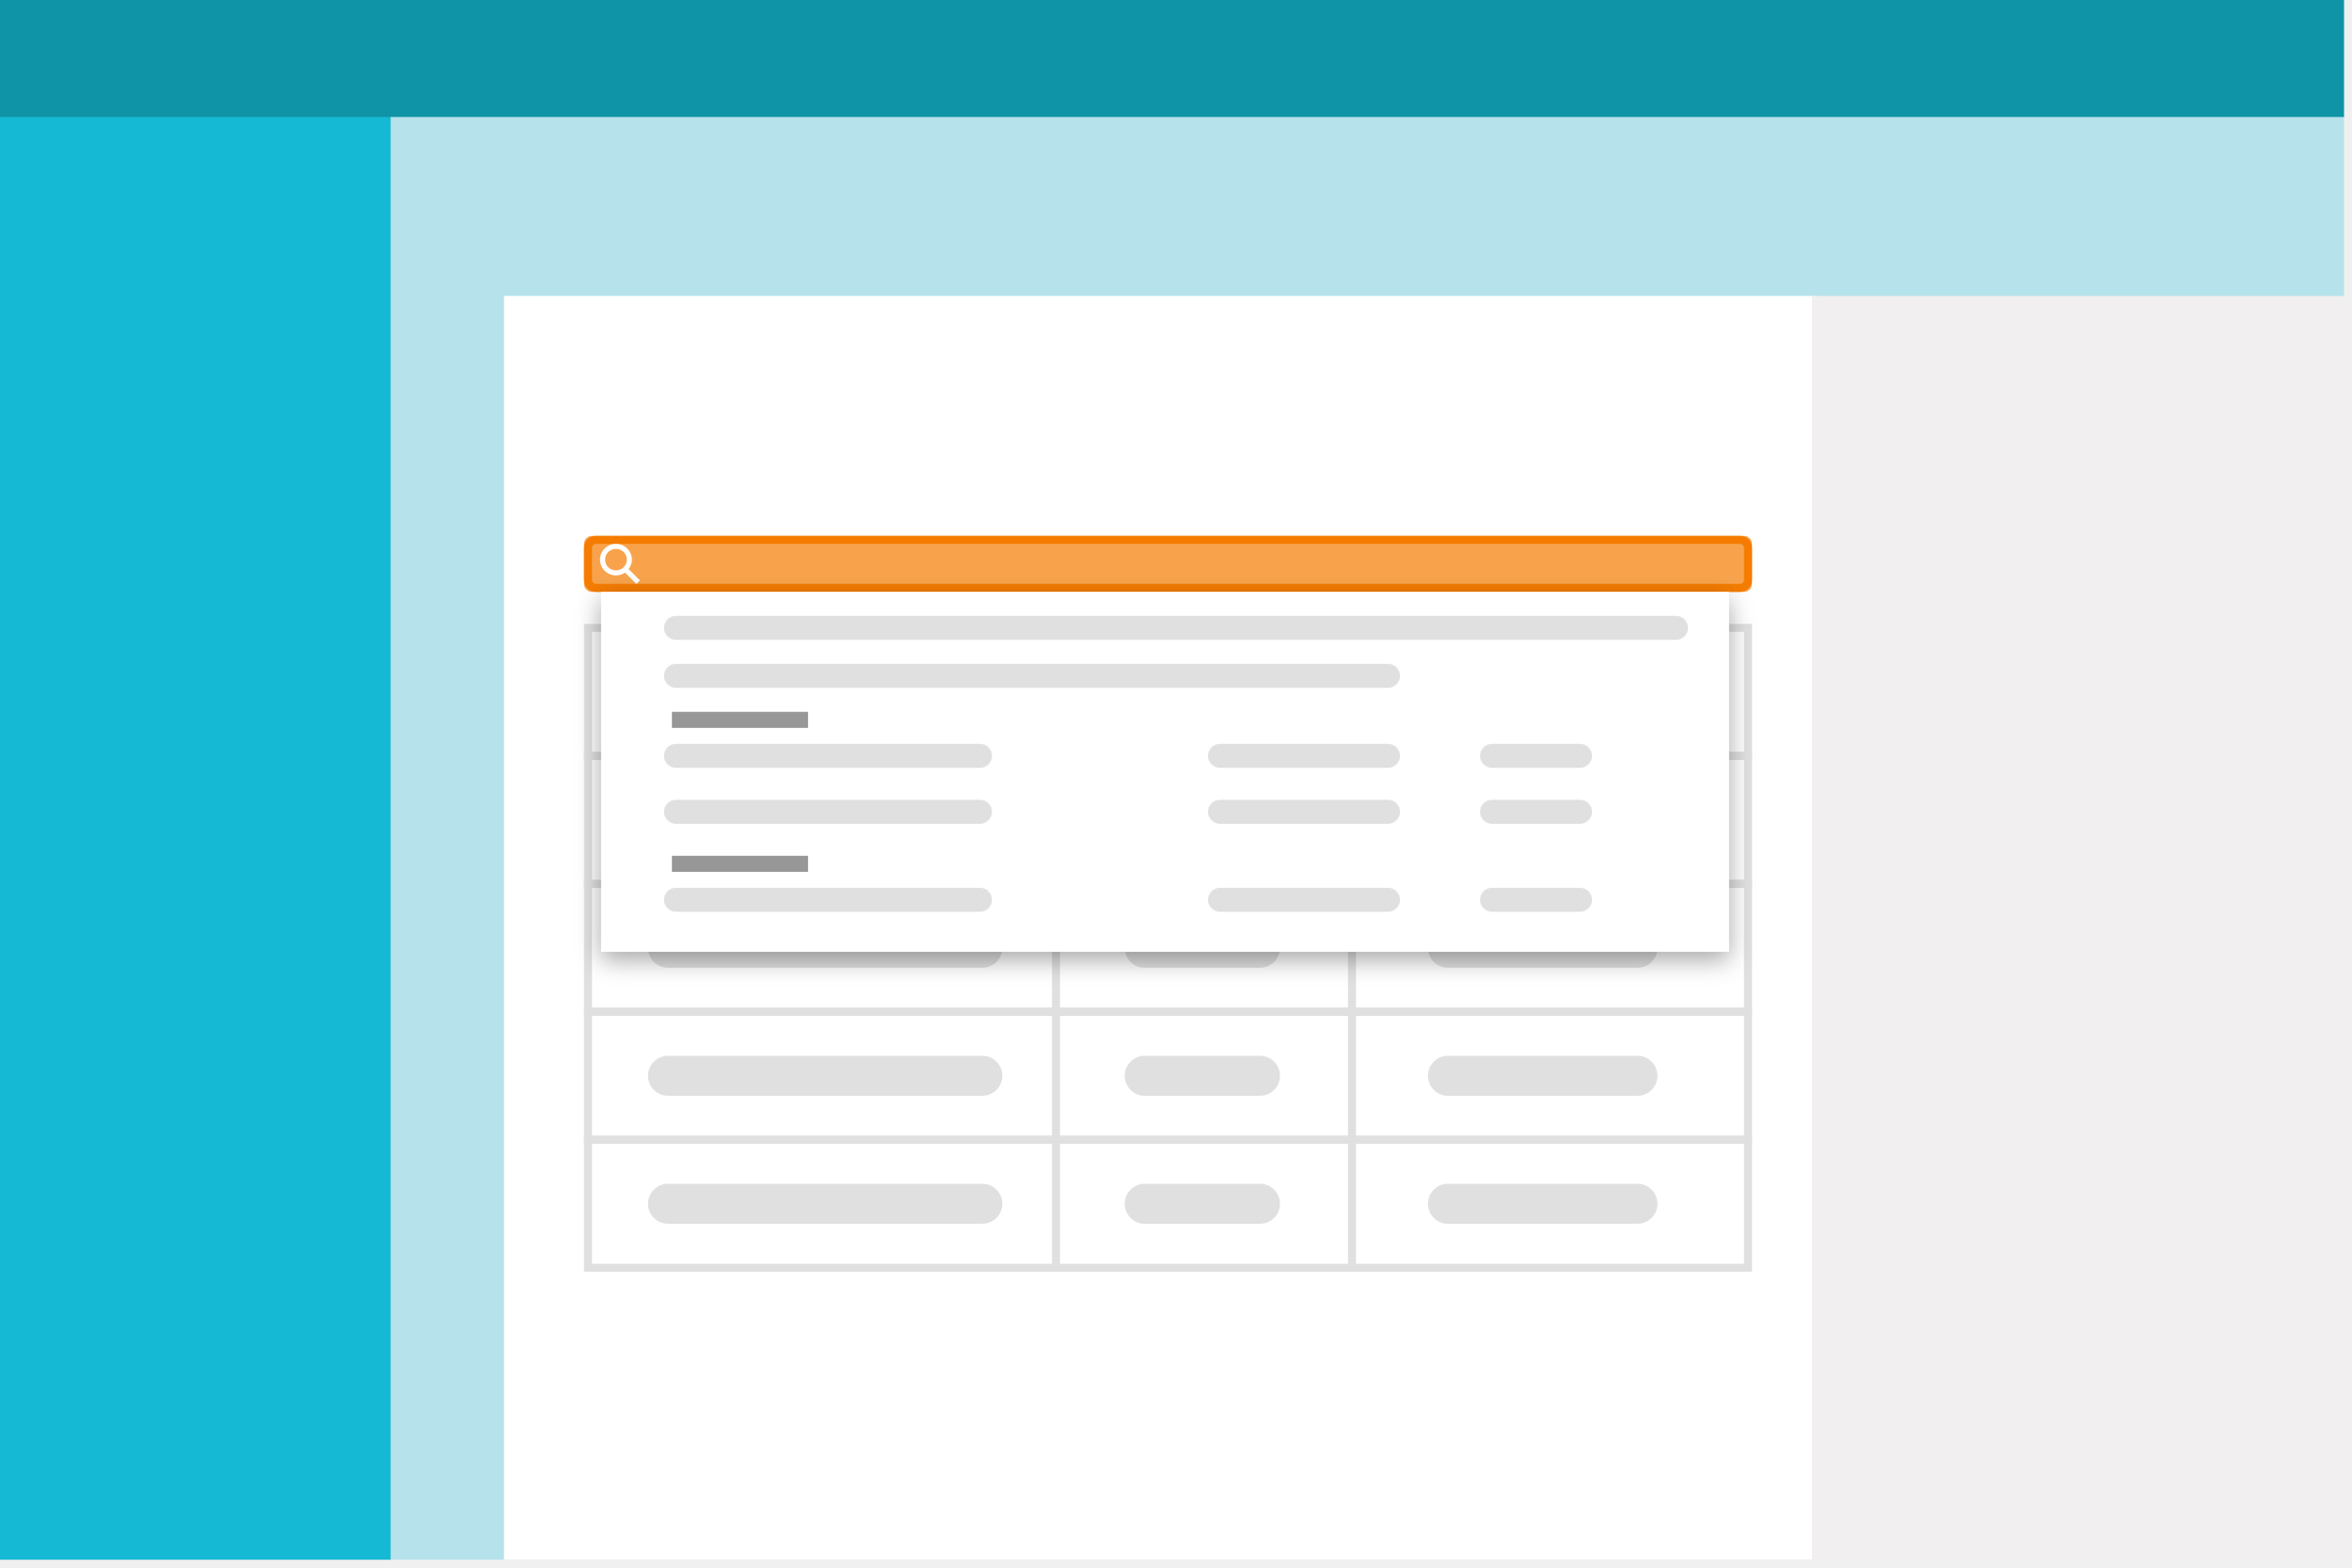
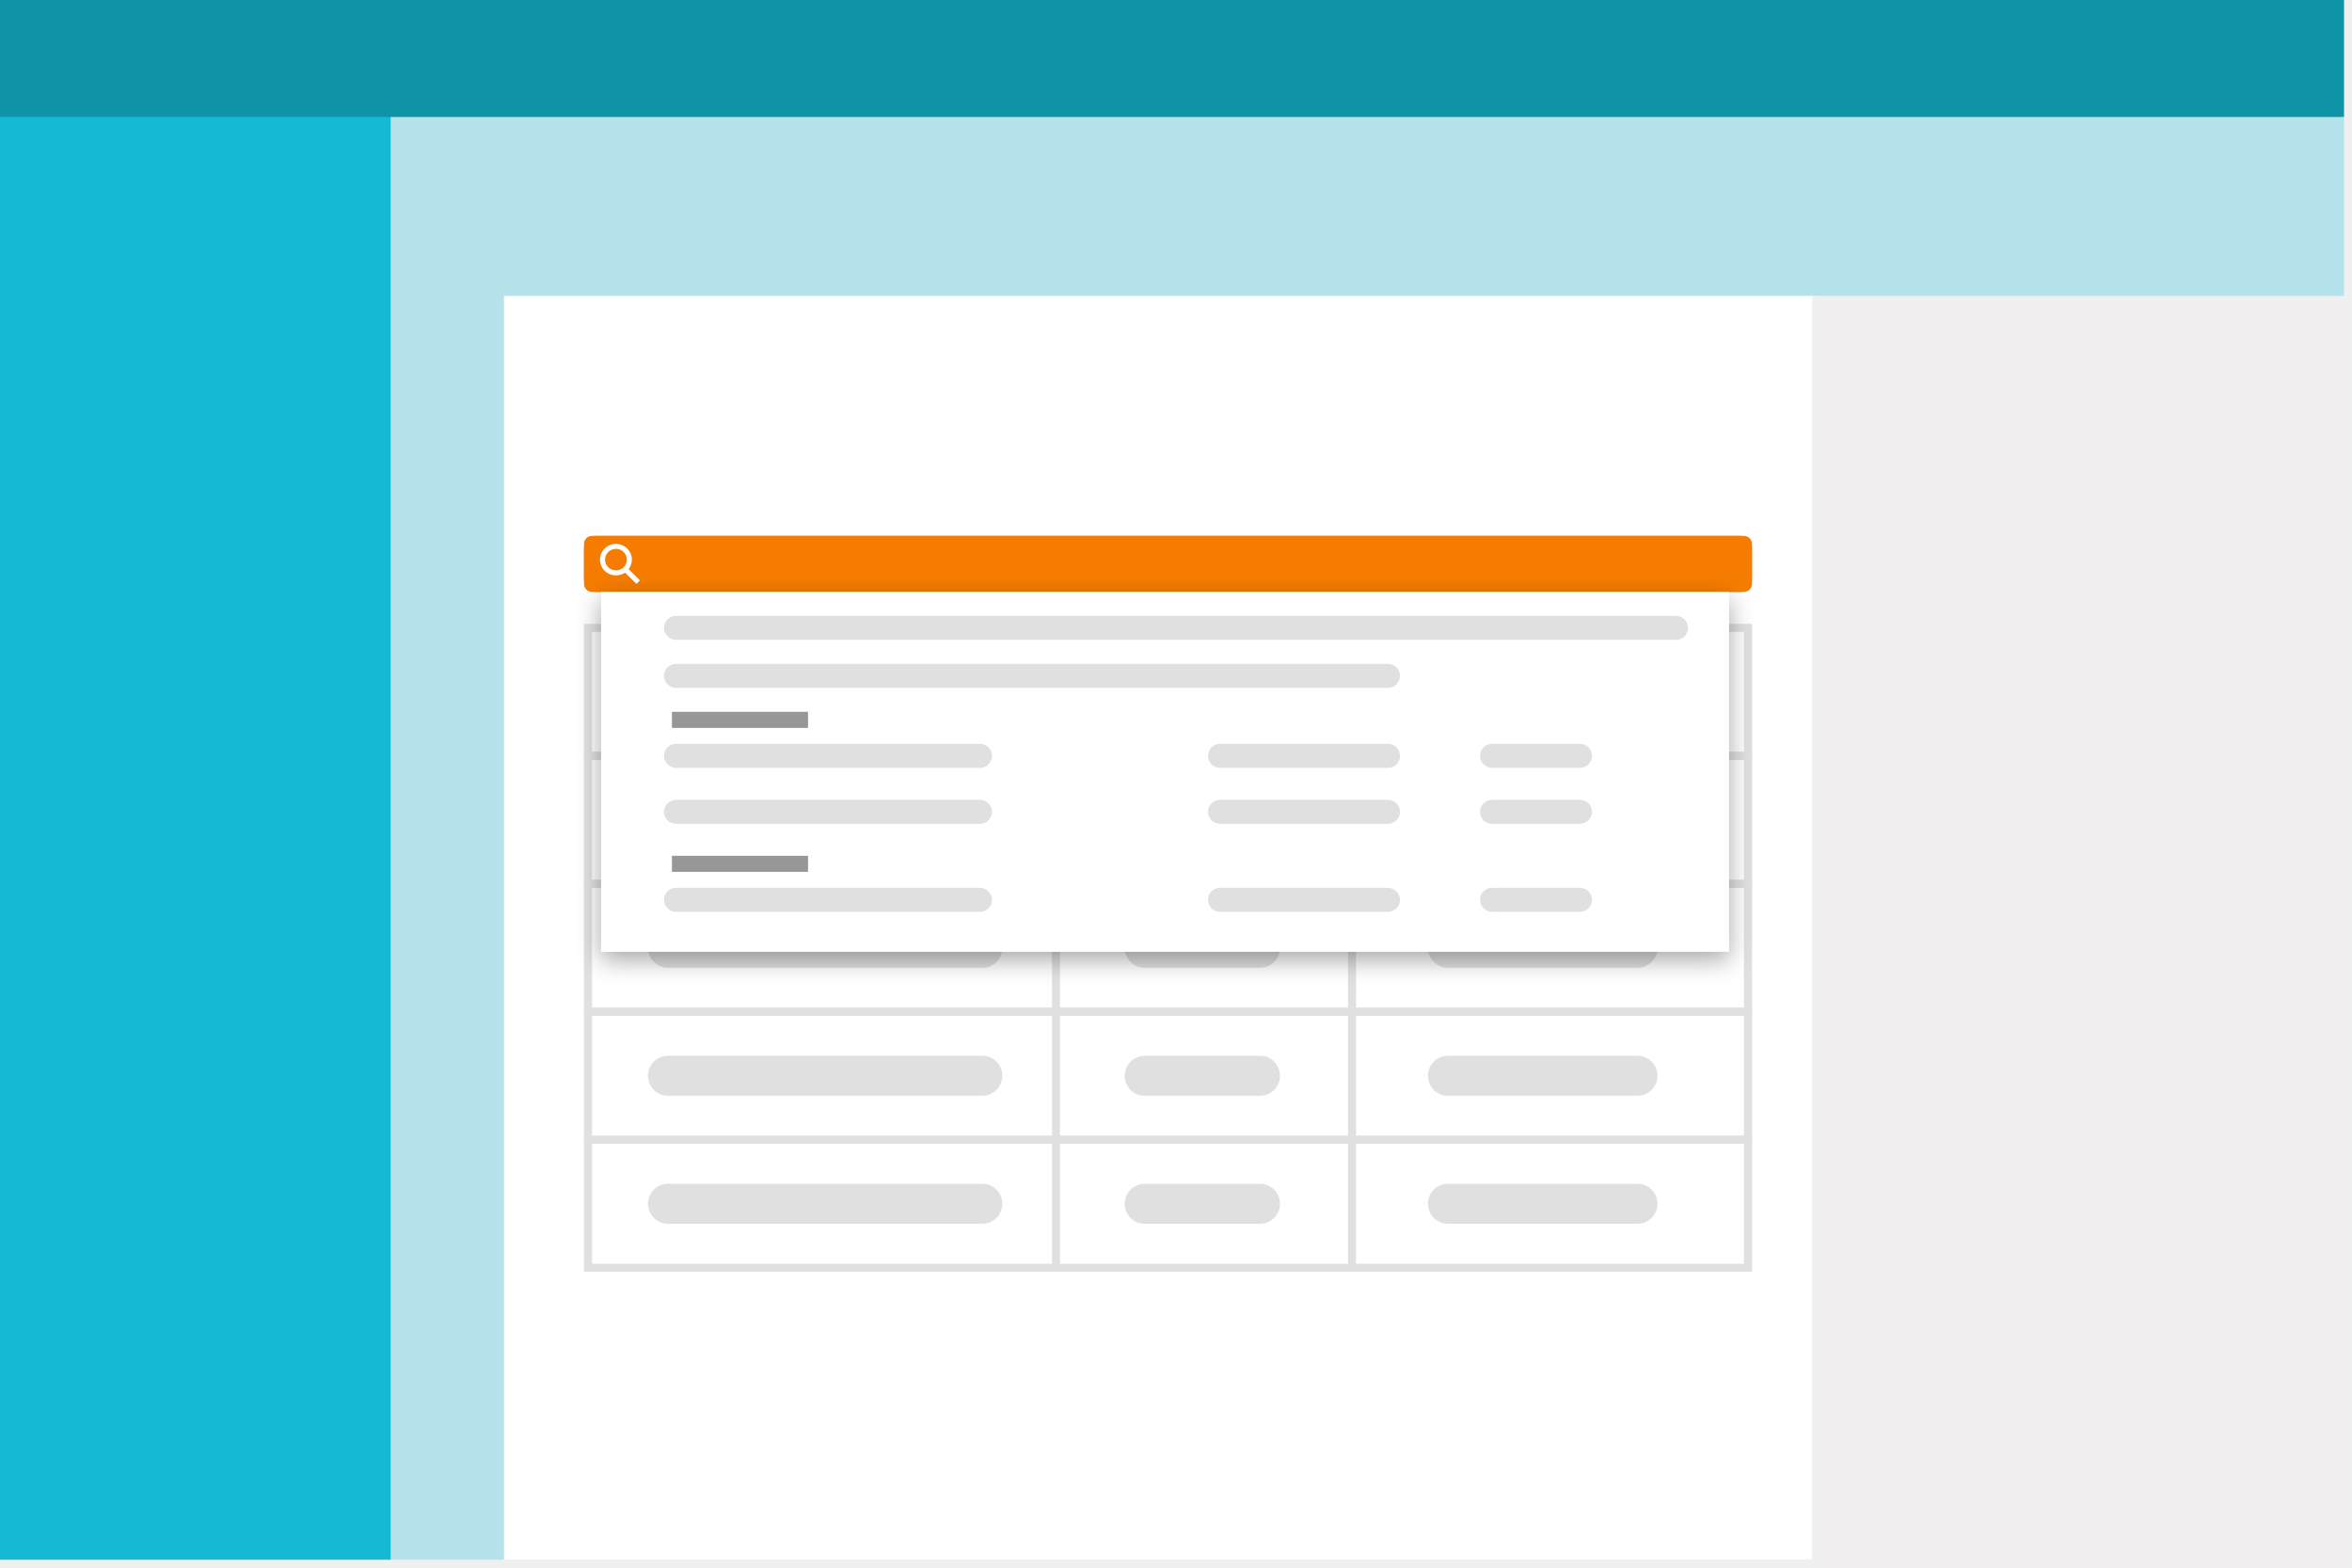
<svg xmlns="http://www.w3.org/2000/svg" xmlns:xlink="http://www.w3.org/1999/xlink" width="294px" height="196px" viewBox="0 0 294 196" version="1.1">
  <defs>
    <rect id="path-1" x="73" y="67" width="146" height="7" rx="1" />
    <rect id="path-2" x="75.136" y="74" width="141" height="45" />
    <filter x="-3.5%" y="-8.9%" width="107.1%" height="122.2%" filterUnits="objectBoundingBox" id="filter-3">
      <feOffset dx="0" dy="1" in="SourceAlpha" result="shadowOffsetOuter1" />
      <feGaussianBlur stdDeviation="1.5" in="shadowOffsetOuter1" result="shadowBlurOuter1" />
      <feColorMatrix values="0 0 0 0 0   0 0 0 0 0   0 0 0 0 0  0 0 0 0.35 0" type="matrix" in="shadowBlurOuter1" />
    </filter>
    <rect id="path-4" x="84" y="89" width="17" height="2" />
    <rect id="path-5" x="84" y="107" width="17" height="2" />
  </defs>
  <g id="thumbnails" stroke="none" stroke-width="1" fill="none" fill-rule="evenodd">
    <g id="Family-Images-Helix" transform="translate(-2304, -958)">
      <g id="assisted-search" transform="translate(2304, 958)">
        <g id="Group-6">
          <g id="Group-5">
            <g id="help-link">
              <g id="Group-2">
                <g id="Group-3">
                  <g id="card-grid-copy">
                    <g id="application-frame">
                      <rect id="Rectangle" fill="#B6E3EB" fill-rule="evenodd" x="0" y="0" width="293" height="195" />
                      <rect id="Rectangle-Copy" fill="#16B9D4" fill-rule="evenodd" x="0" y="0" width="48.833" height="195" />
                      <rect id="Rectangle-Copy-2" fill="#0E94A6" fill-rule="evenodd" x="0" y="0" width="293" height="14.625" />
                      <g id="overlay-/-hidden" />
                    </g>
                  </g>
                  <g id="box-/-content" transform="translate(63, 37)" fill="#FFFFFF">
                    <rect id="Rectangle" x="0" y="0" width="164" height="158" />
                  </g>
                  <g id="box-/-white-copy" transform="translate(226.5, 37)" fill="#F1EFEF">
                    <rect id="Rectangle" x="0" y="0" width="67" height="158.125" />
                  </g>
                </g>
              </g>
            </g>
            <g id="Rectangle-5">
-               <use fill-opacity="0.7" fill="#F57C00" fill-rule="evenodd" xlink:href="#path-1" />
+               <use fill="#F57C00" fill-rule="evenodd" xlink:href="#path-1" />
              <rect stroke="#F57C00" stroke-width="1" x="73.5" y="67.5" width="145" height="6" rx="1" />
            </g>
            <path d="M80,72.562 L78.576,71.156 C78.829,70.812 78.987,70.406 78.987,69.969 C78.987,68.875 78.07,68 76.994,68 C75.886,68 75,68.875 75,69.969 C75,71.062 75.886,71.938 76.994,71.938 C77.405,71.938 77.816,71.812 78.133,71.594 L79.557,73 L80,72.562 Z M75.633,69.969 C75.633,69.219 76.234,68.625 76.994,68.625 C77.753,68.625 78.354,69.219 78.354,69.969 C78.354,70.719 77.753,71.312 76.994,71.312 C76.234,71.312 75.633,70.719 75.633,69.969 Z" id="Shape" fill="#FFFFFF" fill-rule="nonzero" />
            <g id="Group-4" transform="translate(73, 78)">
              <g id="Group-3">
                <g id="Group-2" transform="translate(2.531792, 77)" stroke="#979797">
                  <path d="" id="Path-2" />
                </g>
                <rect id="Rectangle-2" stroke="#E0E0E0" x="0.5" y="0.5" width="145" height="16" />
                <rect id="Rectangle-2-Copy-2" stroke="#E0E0E0" x="0.5" y="32.5" width="145" height="16" />
                <rect id="Rectangle-2-Copy" stroke="#E0E0E0" x="0.5" y="16.5" width="145" height="16" />
                <rect id="Rectangle-2-Copy-3" stroke="#E0E0E0" x="0.5" y="48.5" width="145" height="16" />
                <rect id="Rectangle-2-Copy-4" stroke="#E0E0E0" x="0.5" y="64.5" width="145" height="16" />
                <rect id="Rectangle-3-Copy-3" fill="#E0E0E0" x="63.295" y="6" width="19.41" height="5" rx="2.5" />
                <rect id="Rectangle-3-Copy-13" fill="#E0E0E0" x="4.22" y="6" width="4.22" height="5" rx="1" />
                <rect id="Rectangle-3-Copy-18" fill="#E0E0E0" x="12.659" y="6" width="4.22" height="5" rx="2.11" />
                <rect id="Rectangle-3-Copy-23" fill="#E0E0E0" x="21.098" y="6" width="24.474" height="5" rx="2.5" />
                <rect id="Rectangle-3-Copy-5" fill="#E0E0E0" x="63.295" y="22" width="19.41" height="5" rx="2.5" />
                <rect id="Rectangle-3-Copy-14" fill="#E0E0E0" x="4.22" y="22" width="4.22" height="5" rx="1" />
                <rect id="Rectangle-3-Copy-19" fill="#E0E0E0" x="12.659" y="22" width="4.22" height="5" rx="2.11" />
                <rect id="Rectangle-3-Copy-24" fill="#E0E0E0" x="21.098" y="22" width="24.474" height="5" rx="2.5" />
                <rect id="Rectangle-3-Copy-7" fill="#E0E0E0" x="67.59" y="38" width="19.41" height="5" rx="2.5" />
                <rect id="Rectangle-3-Copy-25" fill="#E0E0E0" x="8" y="38" width="44.292" height="5" rx="2.5" />
                <rect id="Rectangle-3-Copy-9" fill="#E0E0E0" x="67.59" y="54" width="19.41" height="5" rx="2.5" />
                <rect id="Rectangle-3-Copy-26" fill="#E0E0E0" x="8" y="54" width="44.292" height="5" rx="2.5" />
                <rect id="Rectangle-3-Copy-11" fill="#E0E0E0" x="67.59" y="70" width="19.41" height="5" rx="2.5" />
                <rect id="Rectangle-3-Copy-27" fill="#E0E0E0" x="8" y="70" width="44.292" height="5" rx="2.5" />
                <rect id="Rectangle-3-Copy-4" fill="#E0E0E0" x="105.491" y="6" width="28.694" height="5" rx="2.5" />
                <rect id="Rectangle-3-Copy-6" fill="#E0E0E0" x="105.491" y="22" width="28.694" height="5" rx="2.5" />
                <rect id="Rectangle-3-Copy-8" fill="#E0E0E0" x="105.491" y="38" width="28.694" height="5" rx="2.5" />
                <rect id="Rectangle-3-Copy-10" fill="#E0E0E0" x="105.491" y="54" width="28.694" height="5" rx="2.5" />
                <rect id="Rectangle-3-Copy-12" fill="#E0E0E0" x="105.491" y="70" width="28.694" height="5" rx="2.5" />
                <path d="M59,80.117 L59,41" id="Path-3" stroke="#E0E0E0" />
                <path d="M96,80.117 L96,41" id="Path-3-Copy" stroke="#E0E0E0" />
              </g>
            </g>
          </g>
          <g id="Rectangle">
            <use fill="black" fill-opacity="1" filter="url(#filter-3)" xlink:href="#path-2" />
            <use fill="#FFFFFF" fill-rule="evenodd" xlink:href="#path-2" />
          </g>
          <g id="Rectangle-3">
            <use fill="#D8D8D8" fill-rule="evenodd" xlink:href="#path-4" />
            <rect stroke="#979797" stroke-width="1" x="84.5" y="89.5" width="16" height="1" />
          </g>
          <g id="Rectangle-3-Copy">
            <use fill="#D8D8D8" fill-rule="evenodd" xlink:href="#path-5" />
            <rect stroke="#979797" stroke-width="1" x="84.5" y="107.5" width="16" height="1" />
          </g>
          <rect id="Rectangle-3-Copy-8" fill="#E0E0E0" x="83" y="77" width="128" height="3" rx="1.5" />
          <rect id="Rectangle-3-Copy-9" fill="#E0E0E0" x="83" y="83" width="92" height="3" rx="1.5" />
          <rect id="Rectangle-3-Copy-10" fill="#E0E0E0" x="83" y="93" width="41" height="3" rx="1.5" />
          <rect id="Rectangle-3-Copy-30" fill="#E0E0E0" x="83" y="100" width="41" height="3" rx="1.5" />
          <rect id="Rectangle-3-Copy-33" fill="#E0E0E0" x="83" y="111" width="41" height="3" rx="1.5" />
          <rect id="Rectangle-3-Copy-28" fill="#E0E0E0" x="151" y="93" width="24" height="3" rx="1.5" />
          <rect id="Rectangle-3-Copy-31" fill="#E0E0E0" x="151" y="100" width="24" height="3" rx="1.5" />
          <rect id="Rectangle-3-Copy-34" fill="#E0E0E0" x="151" y="111" width="24" height="3" rx="1.5" />
          <rect id="Rectangle-3-Copy-29" fill="#E0E0E0" x="185" y="93" width="14" height="3" rx="1.5" />
          <rect id="Rectangle-3-Copy-32" fill="#E0E0E0" x="185" y="100" width="14" height="3" rx="1.5" />
          <rect id="Rectangle-3-Copy-35" fill="#E0E0E0" x="185" y="111" width="14" height="3" rx="1.5" />
        </g>
      </g>
    </g>
  </g>
</svg>
